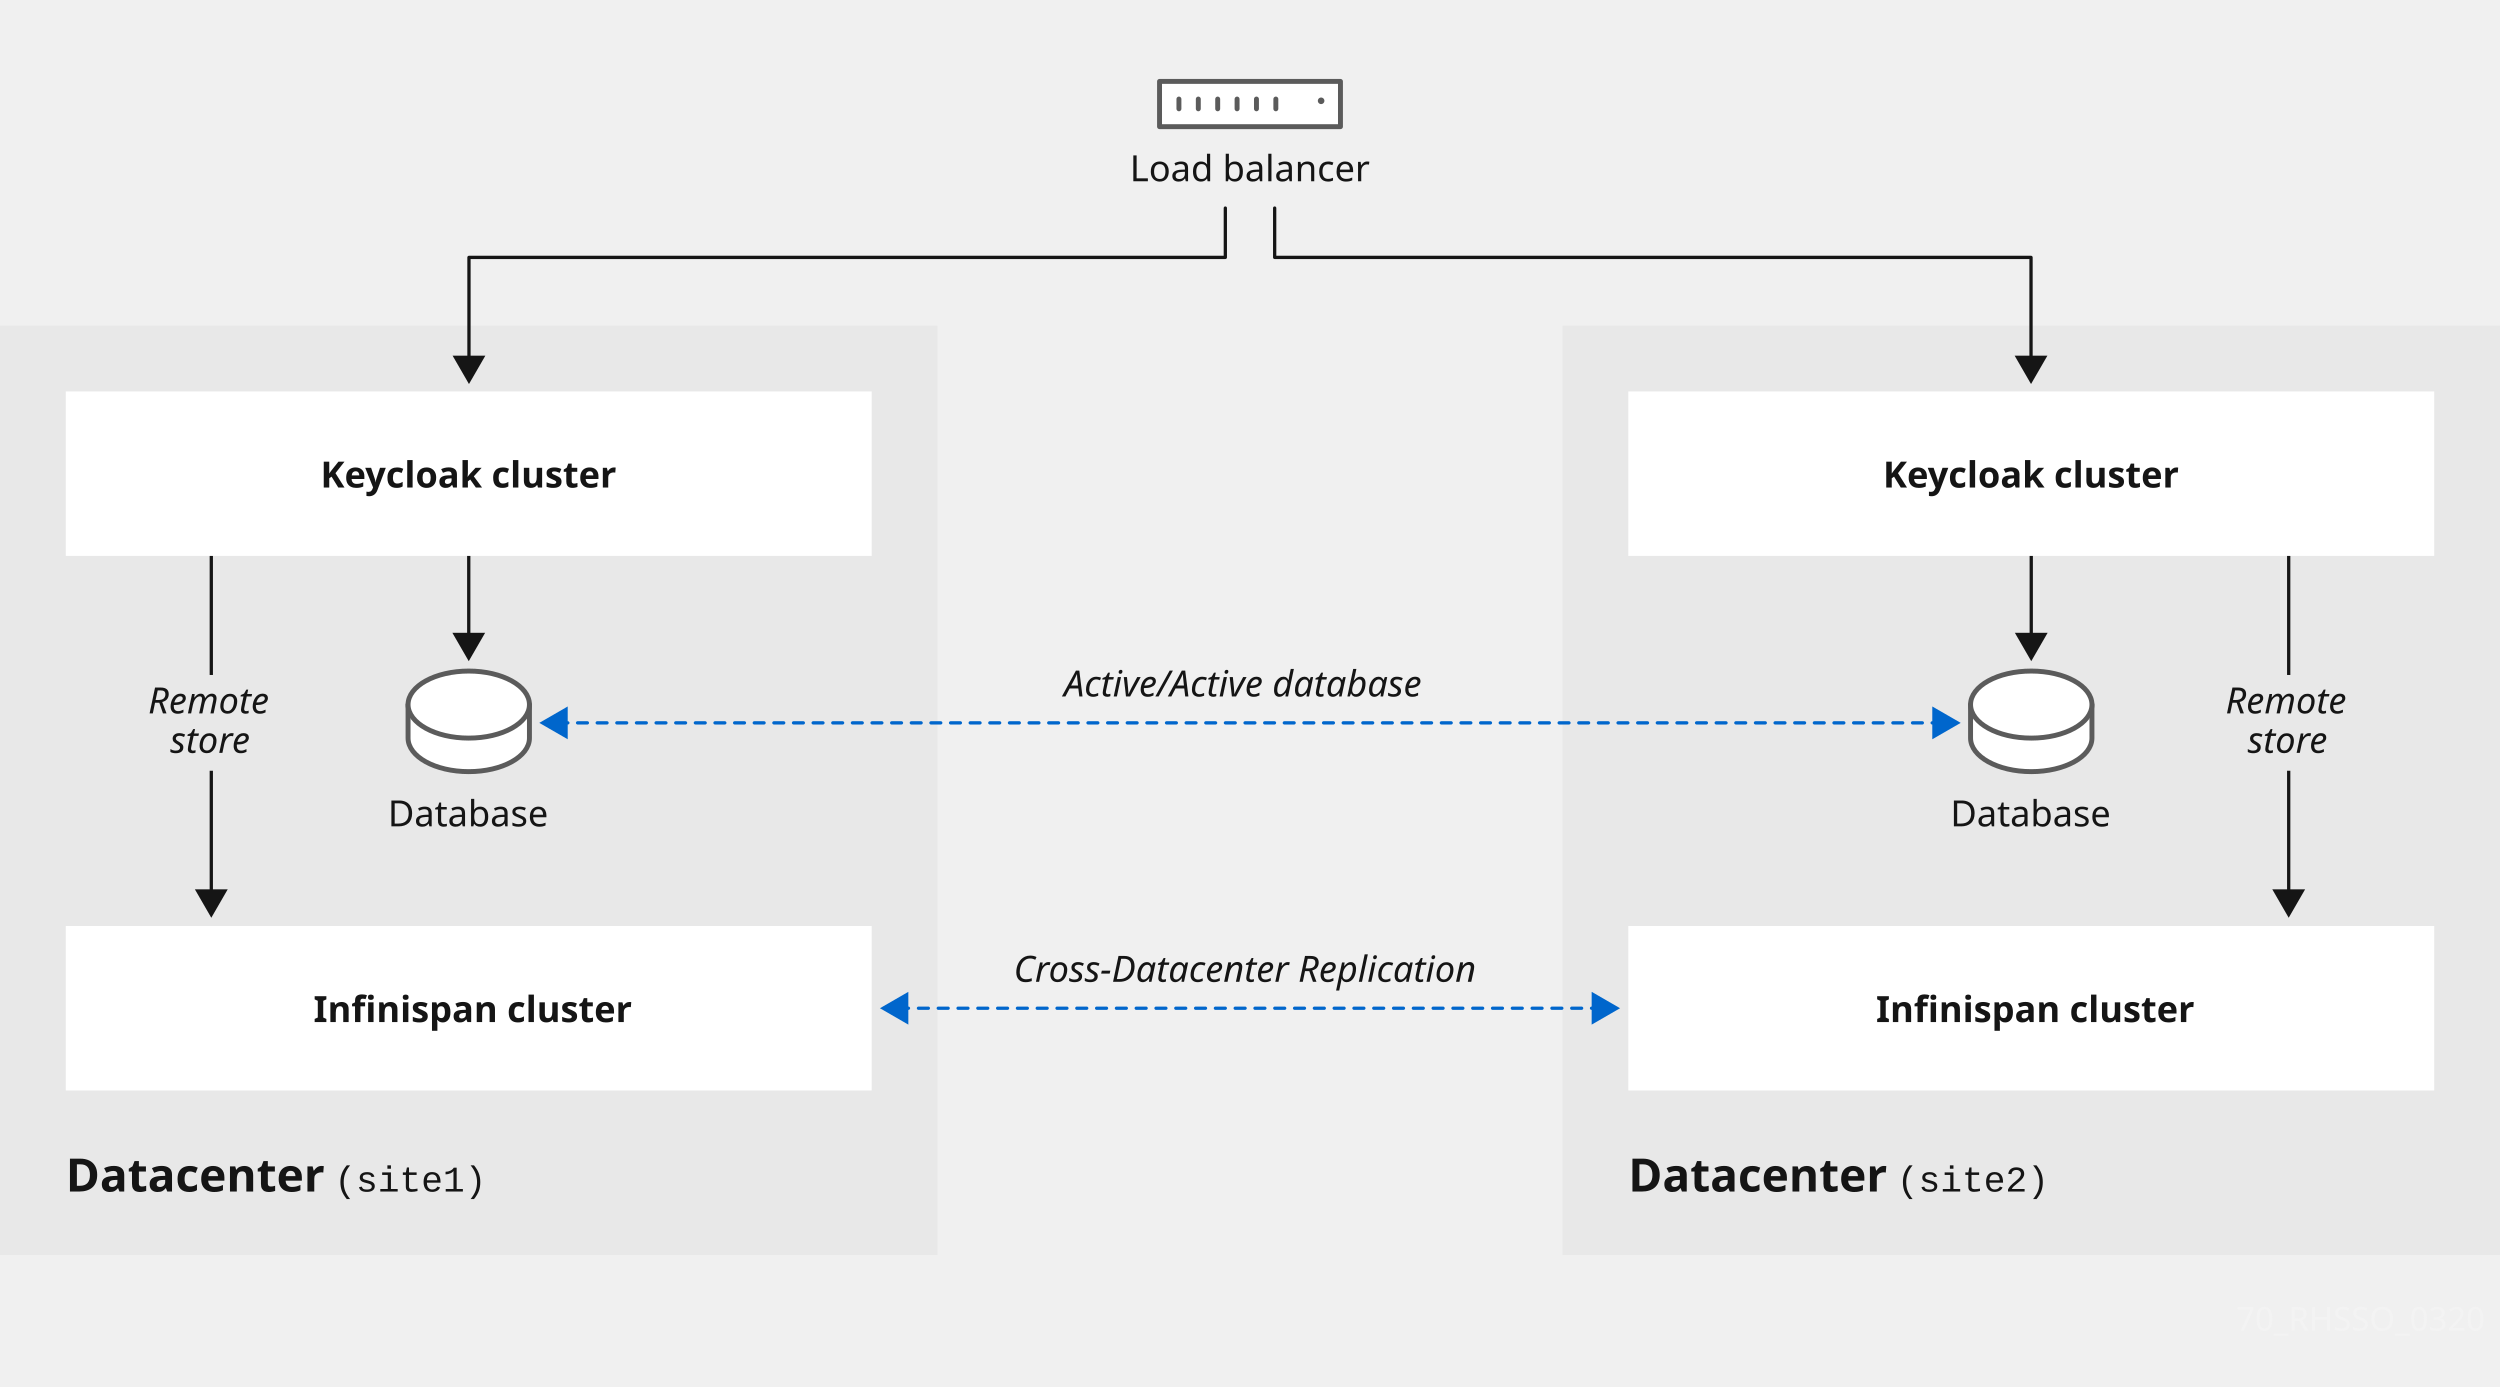
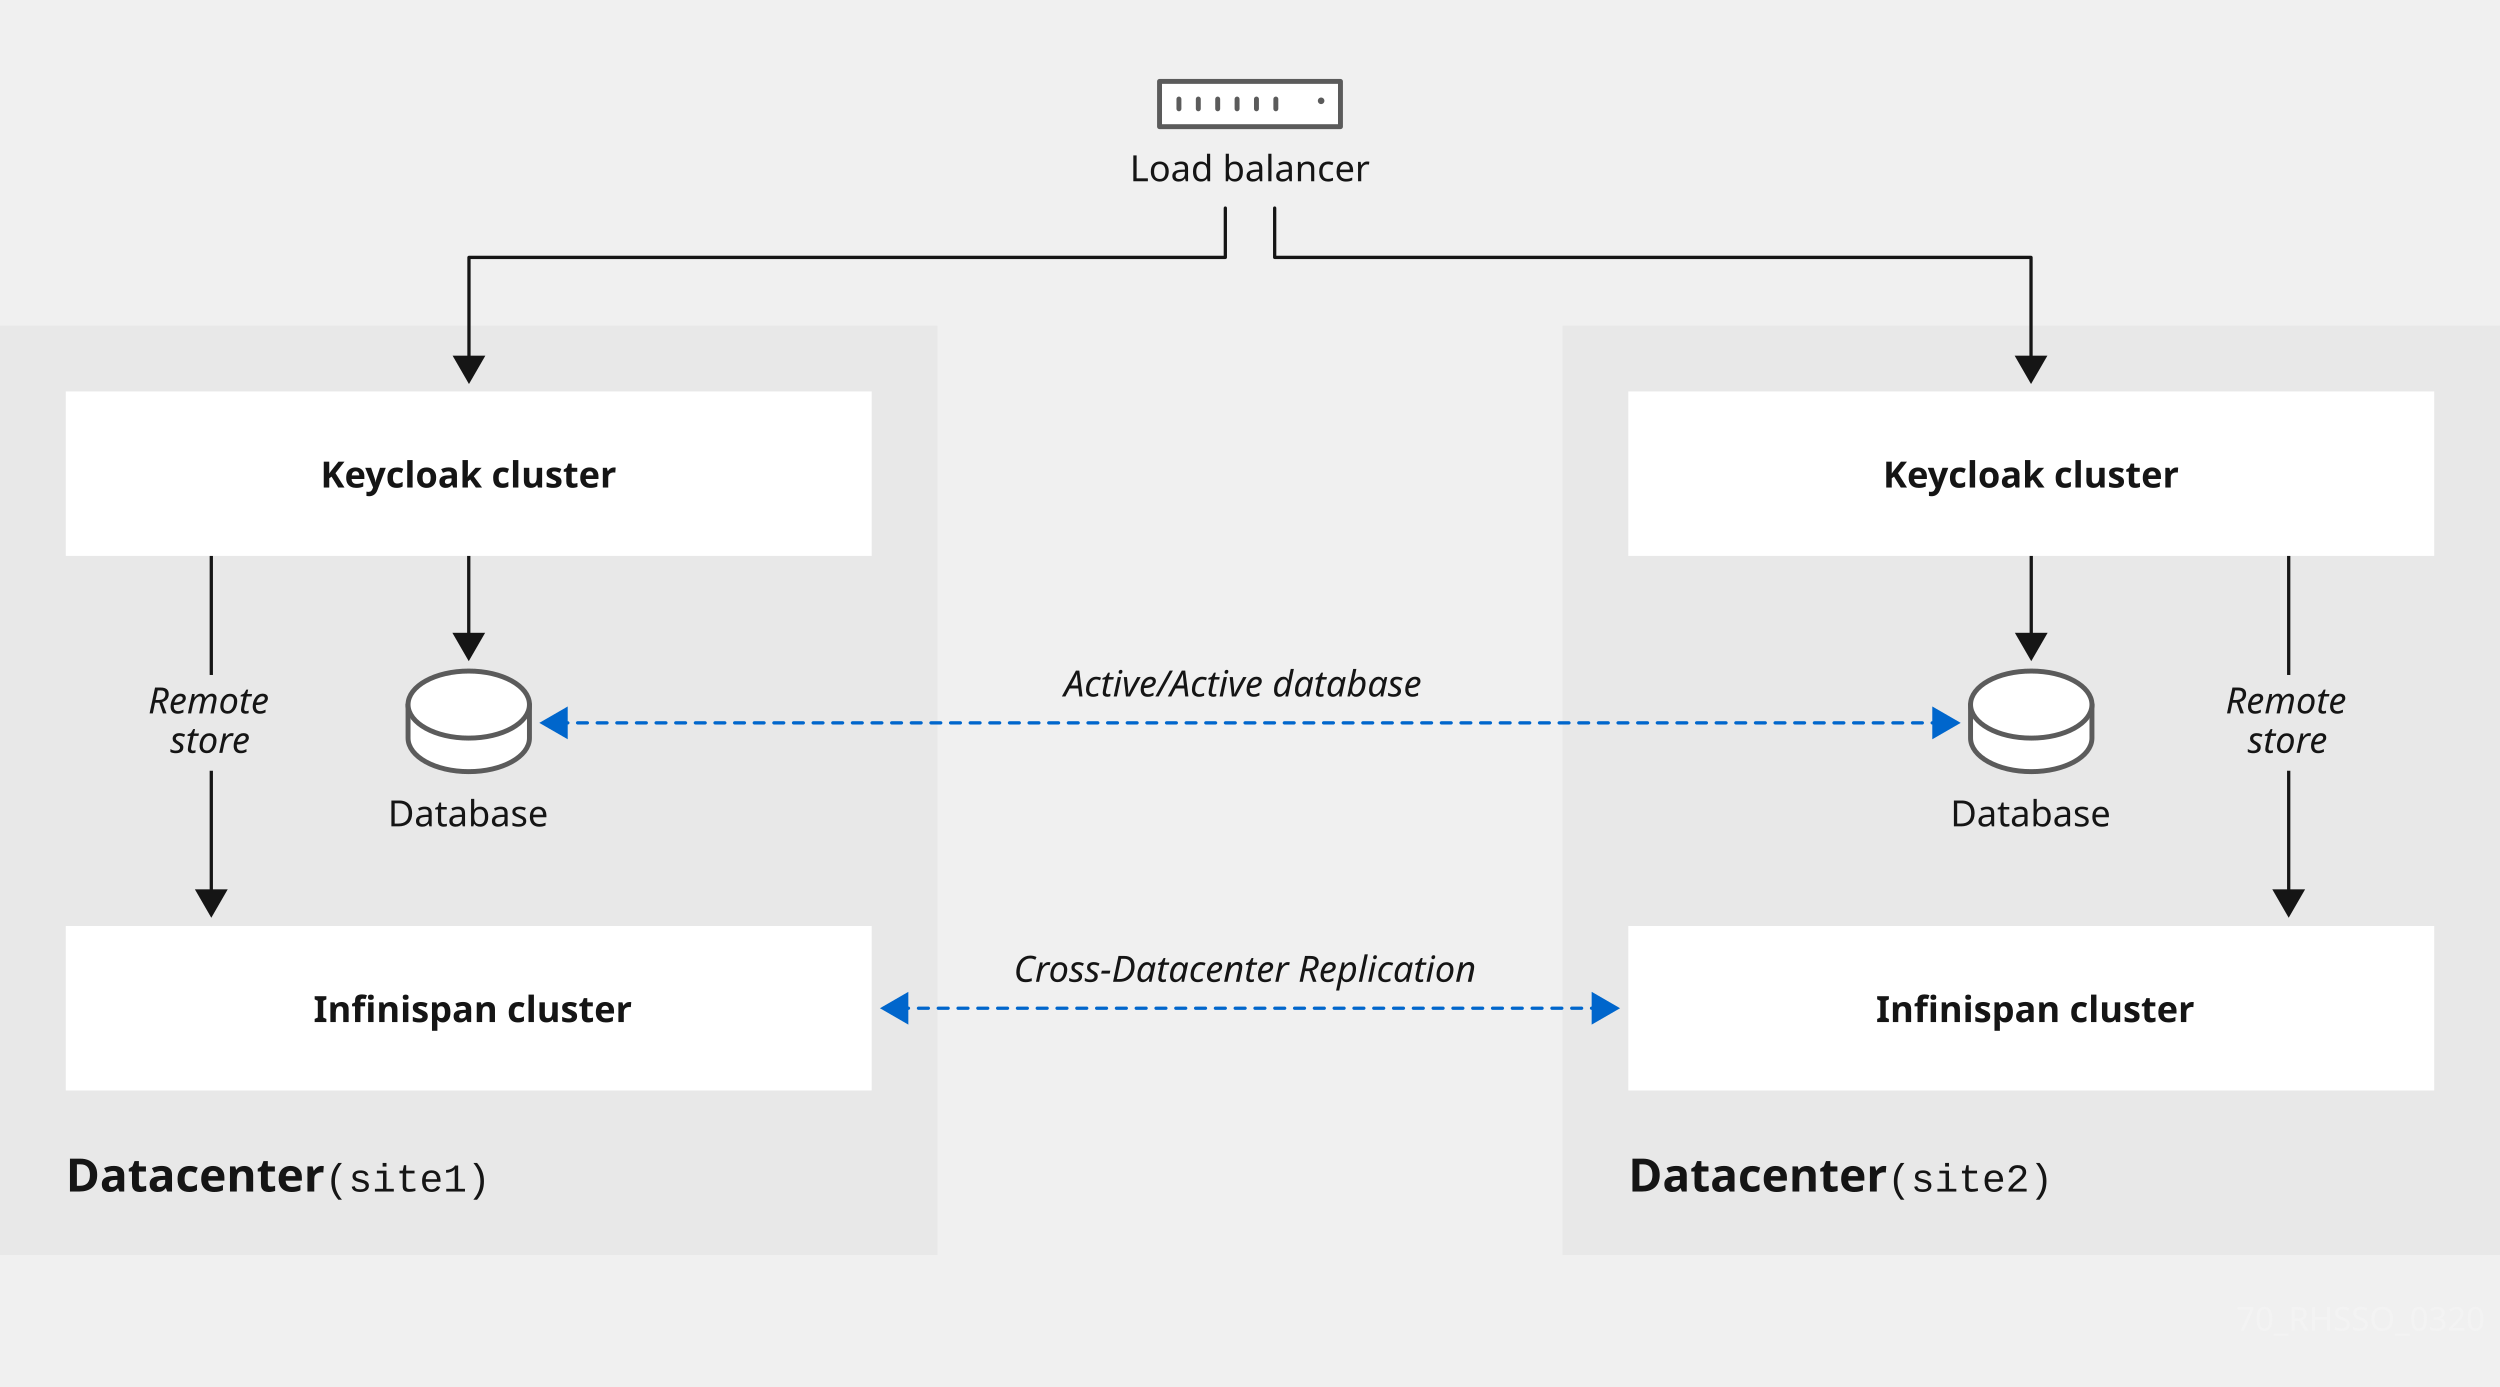
- <svg xmlns="http://www.w3.org/2000/svg" width="760" height="421.5" viewBox="0 0 760 421.5">
-   <defs>
-     <style>
+ <svg xmlns="http://www.w3.org/2000/svg" id="svg168" version="1.1" viewBox="0 0 760 421.5" height="421.5" width="760">
+   <defs id="defs12">
+     <style id="style10">
      .a {
        font-size: 10px;
        fill: #f3f3f3;
        font-family: RedHatText-Regular, Red Hat Text;
      }

      .b, .f, .j, .k, .o, .p, .r {
        fill: none;
      }

      .c {
        fill: #e8e8e8;
      }

      .d {
        font-size: 14px;
      }

      .d, .g, .h, .m, .n {
        fill: #151515;
      }

      .d, .m {
        font-family: RedHatText-Bold, Red Hat Text;
        font-weight: 700;
      }

      .e, .h, .m, .n {
        font-size: 11px;
      }

      .e {
        font-family: LiberationMono, Liberation Mono;
        font-weight: 400;
        letter-spacing: 0em;
      }

      .f {
        stroke: #151515;
      }

      .f, .i, .j, .k, .o, .p, .r {
        stroke-linecap: round;
        stroke-linejoin: round;
      }

      .h {
        font-family: RedHatText-Medium, Red Hat Text;
        font-weight: 500;
      }

      .i, .l {
        fill: #fff;
      }

      .i, .j, .k {
        stroke: #5b5b5b;
      }

      .i, .k {
        stroke-width: 1.5px;
      }

      .j {
        stroke-width: 2px;
      }

      .n {
        font-family: RedHatText-Italic, Red Hat Text;
        font-style: italic;
      }

      .o, .p, .r {
        stroke: #06c;
      }

      .p {
        stroke-dasharray: 3.009 3.009;
      }

      .q {
        fill: #06c;
      }

      .r {
        stroke-dasharray: 2.984 2.984;
      }
    </style>
  </defs>
-   <g>
-     <text class="a" transform="translate(679.802 404.517)">70_RHSSO_0320</text>
-     <rect class="b" y="381.5" width="760" height="40" />
+   <g id="g20">
+     <text id="text16" transform="translate(679.802 404.517)" class="a">70_RHSSO_0320</text>
+     <rect id="rect18" height="40" width="760" y="381.5" class="b" />
  </g>
-   <rect class="c" x="475" y="99" width="285" height="282.5" />
-   <rect class="c" y="99" width="285" height="282.5" />
-   <text class="d" transform="translate(20 362.23)">Datacenter <tspan class="e" x="81.646" y="0">(site1)</tspan>
+   <rect id="rect22" height="282.5" width="285" y="99" x="475" class="c" />
+   <rect id="rect24" height="282.5" width="285" y="99" class="c" />
+   <text style="font-style:normal;font-variant:normal;font-weight:bold;font-stretch:normal;font-size:14px;font-family:RedHatText-Bold, 'Red Hat Text';-inkscape-font-specification:'RedHatText-Bold, Red Hat Text Bold';font-variant-ligatures:normal;font-variant-caps:normal;font-variant-numeric:normal;font-variant-east-asian:normal;fill:#151515;" id="text28" transform="translate(20,362.23)" class="d">
+     <tspan y="0" x="0" id="tspan263">Datacenter<tspan id="tspan265" style="font-style:normal;font-variant:normal;font-weight:normal;font-stretch:normal;font-size:12px;font-family:LiberationMono, 'Liberation Mono';-inkscape-font-specification:'LiberationMono, Liberation Mono Normal';font-variant-ligatures:normal;font-variant-caps:normal;font-variant-numeric:normal;font-variant-east-asian:normal">(site1)</tspan>
+     </tspan>
  </text>
-   <g>
-     <line class="f" x1="64.236" y1="169" x2="64.236" y2="271.824" />
-     <polygon class="g" points="59.25 270.365 64.236 279 69.223 270.365 59.25 270.365" />
+   <g id="g34">
+     <line id="line30" y2="271.824" x2="64.236" y1="169" x1="64.236" class="f" />
+     <polygon id="polygon32" points="59.25 270.365 64.236 279 69.223 270.365 59.25 270.365" class="g" />
  </g>
-   <g>
-     <line class="f" x1="142.5" y1="168.695" x2="142.5" y2="193.824" />
-     <polygon class="g" points="137.514 192.365 142.5 201 147.486 192.365 137.514 192.365" />
+   <g id="g40">
+     <line id="line36" y2="193.824" x2="142.5" y1="168.695" x1="142.5" class="f" />
+     <polygon id="polygon38" points="137.514 192.365 142.5 201 147.486 192.365 137.514 192.365" class="g" />
  </g>
-   <g>
-     <polyline class="f" points="372.5 63.25 372.5 78.25 142.568 78.25 142.568 109.574" />
-     <polygon class="g" points="137.581 108.115 142.568 116.75 147.554 108.115 137.581 108.115" />
+   <g id="g46">
+     <polyline id="polyline42" points="372.5 63.25 372.5 78.25 142.568 78.25 142.568 109.574" class="f" />
+     <polygon id="polygon44" points="137.581 108.115 142.568 116.75 147.554 108.115 137.581 108.115" class="g" />
  </g>
-   <g>
-     <polyline class="f" points="387.5 63.25 387.5 78.25 617.432 78.25 617.432 109.574" />
-     <polygon class="g" points="612.446 108.115 617.432 116.75 622.419 108.115 612.446 108.115" />
+   <g id="g52">
+     <polyline id="polyline48" points="387.5 63.25 387.5 78.25 617.432 78.25 617.432 109.574" class="f" />
+     <polygon id="polygon50" points="612.446 108.115 617.432 116.75 622.419 108.115 612.446 108.115" class="g" />
  </g>
-   <g>
-     <text class="h" transform="translate(343.469 55.095)">Load balancer</text>
-     <g>
-       <rect class="i" x="352.5" y="24.75" width="55" height="13.75" />
-       <line class="j" x1="401.621" y1="30.647" x2="401.621" y2="30.647" />
-       <line class="k" x1="358.393" y1="30.113" x2="358.393" y2="33.077" />
-       <line class="k" x1="364.286" y1="30.113" x2="364.286" y2="33.077" />
-       <line class="k" x1="370.179" y1="30.113" x2="370.179" y2="33.077" />
-       <line class="k" x1="376.071" y1="30.113" x2="376.071" y2="33.077" />
-       <line class="k" x1="381.964" y1="30.113" x2="381.964" y2="33.077" />
-       <line class="k" x1="387.857" y1="30.113" x2="387.857" y2="33.077" />
+   <g id="g74">
+     <text id="text54" transform="translate(343.469 55.095)" class="h">Load balancer</text>
+     <g id="g72">
+       <rect id="rect56" height="13.75" width="55" y="24.75" x="352.5" class="i" />
+       <line id="line58" y2="30.647" x2="401.621" y1="30.647" x1="401.621" class="j" />
+       <line id="line60" y2="33.077" x2="358.393" y1="30.113" x1="358.393" class="k" />
+       <line id="line62" y2="33.077" x2="364.286" y1="30.113" x1="364.286" class="k" />
+       <line id="line64" y2="33.077" x2="370.179" y1="30.113" x1="370.179" class="k" />
+       <line id="line66" y2="33.077" x2="376.071" y1="30.113" x1="376.071" class="k" />
+       <line id="line68" y2="33.077" x2="381.964" y1="30.113" x1="381.964" class="k" />
+       <line id="line70" y2="33.077" x2="387.857" y1="30.113" x1="387.857" class="k" />
    </g>
  </g>
-   <rect class="l" x="20" y="281.5" width="245" height="50" />
-   <text class="m" transform="translate(95.296 310.713)">Infinispan cluster</text>
-   <rect class="l" x="20" y="119" width="245" height="50" />
-   <text class="m" transform="translate(97.436 148.213)">Keycloak cluster</text>
-   <g>
-     <text class="h" transform="translate(117.921 251.215)">Database</text>
-     <g>
-       <path class="i" d="M124.051,214.192v10.193c0,5.629,8.259,10.192,18.449,10.192s18.449-4.563,18.449-10.192V214.192" />
-       <ellipse class="i" cx="142.5" cy="214.192" rx="18.449" ry="10.192" />
+   <rect id="rect76" height="50" width="245" y="281.5" x="20" class="l" />
+   <text id="text78" transform="translate(95.296 310.713)" class="m">Infinispan cluster</text>
+   <rect id="rect80" height="50" width="245" y="119" x="20" class="l" />
+   <text id="text82" transform="translate(97.436 148.213)" class="m">Keycloak cluster</text>
+   <g id="g92">
+     <text id="text84" transform="translate(117.921 251.215)" class="h">Database</text>
+     <g id="g90">
+       <path id="path86" d="M124.051,214.192v10.193c0,5.629,8.259,10.192,18.449,10.192s18.449-4.563,18.449-10.192V214.192" class="i" />
+       <ellipse id="ellipse88" ry="10.192" rx="18.449" cy="214.192" cx="142.5" class="i" />
    </g>
  </g>
-   <rect class="c" x="46.457" y="205.192" width="35.56" height="29.115" />
-   <text class="n" transform="translate(45.025 216.874)">Remote<tspan x="6.71" y="12">store</tspan>
+   <rect id="rect94" height="29.115" width="35.56" y="205.192" x="46.457" class="c" />
+   <text id="text98" transform="translate(45.025 216.874)" class="n">Remote<tspan id="tspan96" y="12" x="6.71">store</tspan>
  </text>
-   <text class="d" transform="translate(495 362.23)">Datacenter <tspan class="e" x="81.646" y="0">(site2)</tspan>
+   <text style="font-style:normal;font-variant:normal;font-weight:bold;font-stretch:normal;font-size:14px;font-family:RedHatText-Bold, 'Red Hat Text';-inkscape-font-specification:'RedHatText-Bold, Red Hat Text Bold';font-variant-ligatures:normal;font-variant-caps:normal;font-variant-numeric:normal;font-variant-east-asian:normal;fill:#151515;" id="text102" transform="translate(495,362.23)" class="d">
+     <tspan y="0" x="0" id="tspan267">Datacenter<tspan id="tspan269" style="font-style:normal;font-variant:normal;font-weight:normal;font-stretch:normal;font-size:12px;font-family:LiberationMono, 'Liberation Mono';-inkscape-font-specification:'LiberationMono, Liberation Mono Normal';font-variant-ligatures:normal;font-variant-caps:normal;font-variant-numeric:normal;font-variant-east-asian:normal">(site2)</tspan>
+     </tspan>
  </text>
-   <g>
-     <line class="f" x1="695.764" y1="169" x2="695.764" y2="271.824" />
-     <polygon class="g" points="690.777 270.365 695.764 279 700.75 270.365 690.777 270.365" />
+   <g id="g108">
+     <line id="line104" y2="271.824" x2="695.764" y1="169" x1="695.764" class="f" />
+     <polygon id="polygon106" points="690.777 270.365 695.764 279 700.75 270.365 690.777 270.365" class="g" />
  </g>
-   <g>
-     <line class="f" x1="617.5" y1="168.695" x2="617.5" y2="193.824" />
-     <polygon class="g" points="612.514 192.365 617.5 201 622.486 192.365 612.514 192.365" />
+   <g id="g114">
+     <line id="line110" y2="193.824" x2="617.5" y1="168.695" x1="617.5" class="f" />
+     <polygon id="polygon112" points="612.514 192.365 617.5 201 622.486 192.365 612.514 192.365" class="g" />
  </g>
-   <rect class="l" x="495" y="281.5" width="245" height="50" transform="translate(1235 613) rotate(-180)" />
-   <text class="m" transform="translate(570.296 310.713)">Infinispan cluster</text>
-   <rect class="l" x="495" y="119" width="245" height="50" />
-   <text class="m" transform="translate(572.436 148.213)">Keycloak cluster</text>
-   <g>
-     <text class="h" transform="translate(592.921 251.215)">Database</text>
-     <g>
-       <path class="i" d="M599.051,214.192v10.193c0,5.629,8.259,10.192,18.449,10.192s18.449-4.563,18.449-10.192V214.192" />
-       <ellipse class="i" cx="617.5" cy="214.192" rx="18.449" ry="10.192" />
+   <rect id="rect116" transform="translate(1235 613) rotate(-180)" height="50" width="245" y="281.5" x="495" class="l" />
+   <text id="text118" transform="translate(570.296 310.713)" class="m">Infinispan cluster</text>
+   <rect id="rect120" height="50" width="245" y="119" x="495" class="l" />
+   <text id="text122" transform="translate(572.436 148.213)" class="m">Keycloak cluster</text>
+   <g id="g132">
+     <text id="text124" transform="translate(592.921 251.215)" class="h">Database</text>
+     <g id="g130">
+       <path id="path126" d="M599.051,214.192v10.193c0,5.629,8.259,10.192,18.449,10.192s18.449-4.563,18.449-10.192V214.192" class="i" />
+       <ellipse id="ellipse128" ry="10.192" rx="18.449" cy="214.192" cx="617.5" class="i" />
    </g>
  </g>
-   <rect class="c" x="677.984" y="205.192" width="35.56" height="29.115" />
-   <text class="n" transform="translate(676.553 216.874)">Remote<tspan x="6.71" y="12">store</tspan>
+   <rect id="rect134" height="29.115" width="35.56" y="205.192" x="677.984" class="c" />
+   <text id="text138" transform="translate(676.553 216.874)" class="n">Remote<tspan id="tspan136" y="12" x="6.71">store</tspan>
  </text>
-   <g>
-     <line class="o" x1="485.324" y1="306.5" x2="483.824" y2="306.5" />
-     <line class="p" x1="480.814" y1="306.5" x2="277.681" y2="306.5" />
-     <line class="o" x1="276.176" y1="306.5" x2="274.676" y2="306.5" />
-     <polygon class="q" points="483.865 301.514 492.5 306.5 483.865 311.486 483.865 301.514" />
-     <polygon class="q" points="276.135 301.514 267.5 306.5 276.135 311.486 276.135 301.514" />
+   <g id="g150">
+     <line id="line140" y2="306.5" x2="483.824" y1="306.5" x1="485.324" class="o" />
+     <line id="line142" y2="306.5" x2="277.681" y1="306.5" x1="480.814" class="p" />
+     <line id="line144" y2="306.5" x2="274.676" y1="306.5" x1="276.176" class="o" />
+     <polygon id="polygon146" points="483.865 301.514 492.5 306.5 483.865 311.486 483.865 301.514" class="q" />
+     <polygon id="polygon148" points="276.135 301.514 267.5 306.5 276.135 311.486 276.135 301.514" class="q" />
  </g>
-   <g>
-     <line class="o" x1="588.875" y1="219.752" x2="587.375" y2="219.752" />
-     <line class="r" x1="584.391" y1="219.752" x2="174.116" y2="219.752" />
-     <line class="o" x1="172.624" y1="219.752" x2="171.124" y2="219.752" />
-     <polygon class="q" points="587.416 214.766 596.051 219.752 587.416 224.739 587.416 214.766" />
-     <polygon class="q" points="172.583 214.766 163.948 219.752 172.583 224.739 172.583 214.766" />
+   <g id="g162">
+     <line id="line152" y2="219.752" x2="587.375" y1="219.752" x1="588.875" class="o" />
+     <line id="line154" y2="219.752" x2="174.116" y1="219.752" x1="584.391" class="r" />
+     <line id="line156" y2="219.752" x2="171.124" y1="219.752" x1="172.624" class="o" />
+     <polygon id="polygon158" points="587.416 214.766 596.051 219.752 587.416 224.739 587.416 214.766" class="q" />
+     <polygon id="polygon160" points="172.583 214.766 163.948 219.752 172.583 224.739 172.583 214.766" class="q" />
  </g>
-   <text class="n" transform="translate(308.154 298.472)">Cross-Datacenter Replication</text>
-   <text class="n" transform="translate(323.438 211.724)">Active/Active database</text>
+   <text id="text164" transform="translate(308.154 298.472)" class="n">Cross-Datacenter Replication</text>
+   <text id="text166" transform="translate(323.438 211.724)" class="n">Active/Active database</text>
</svg>
